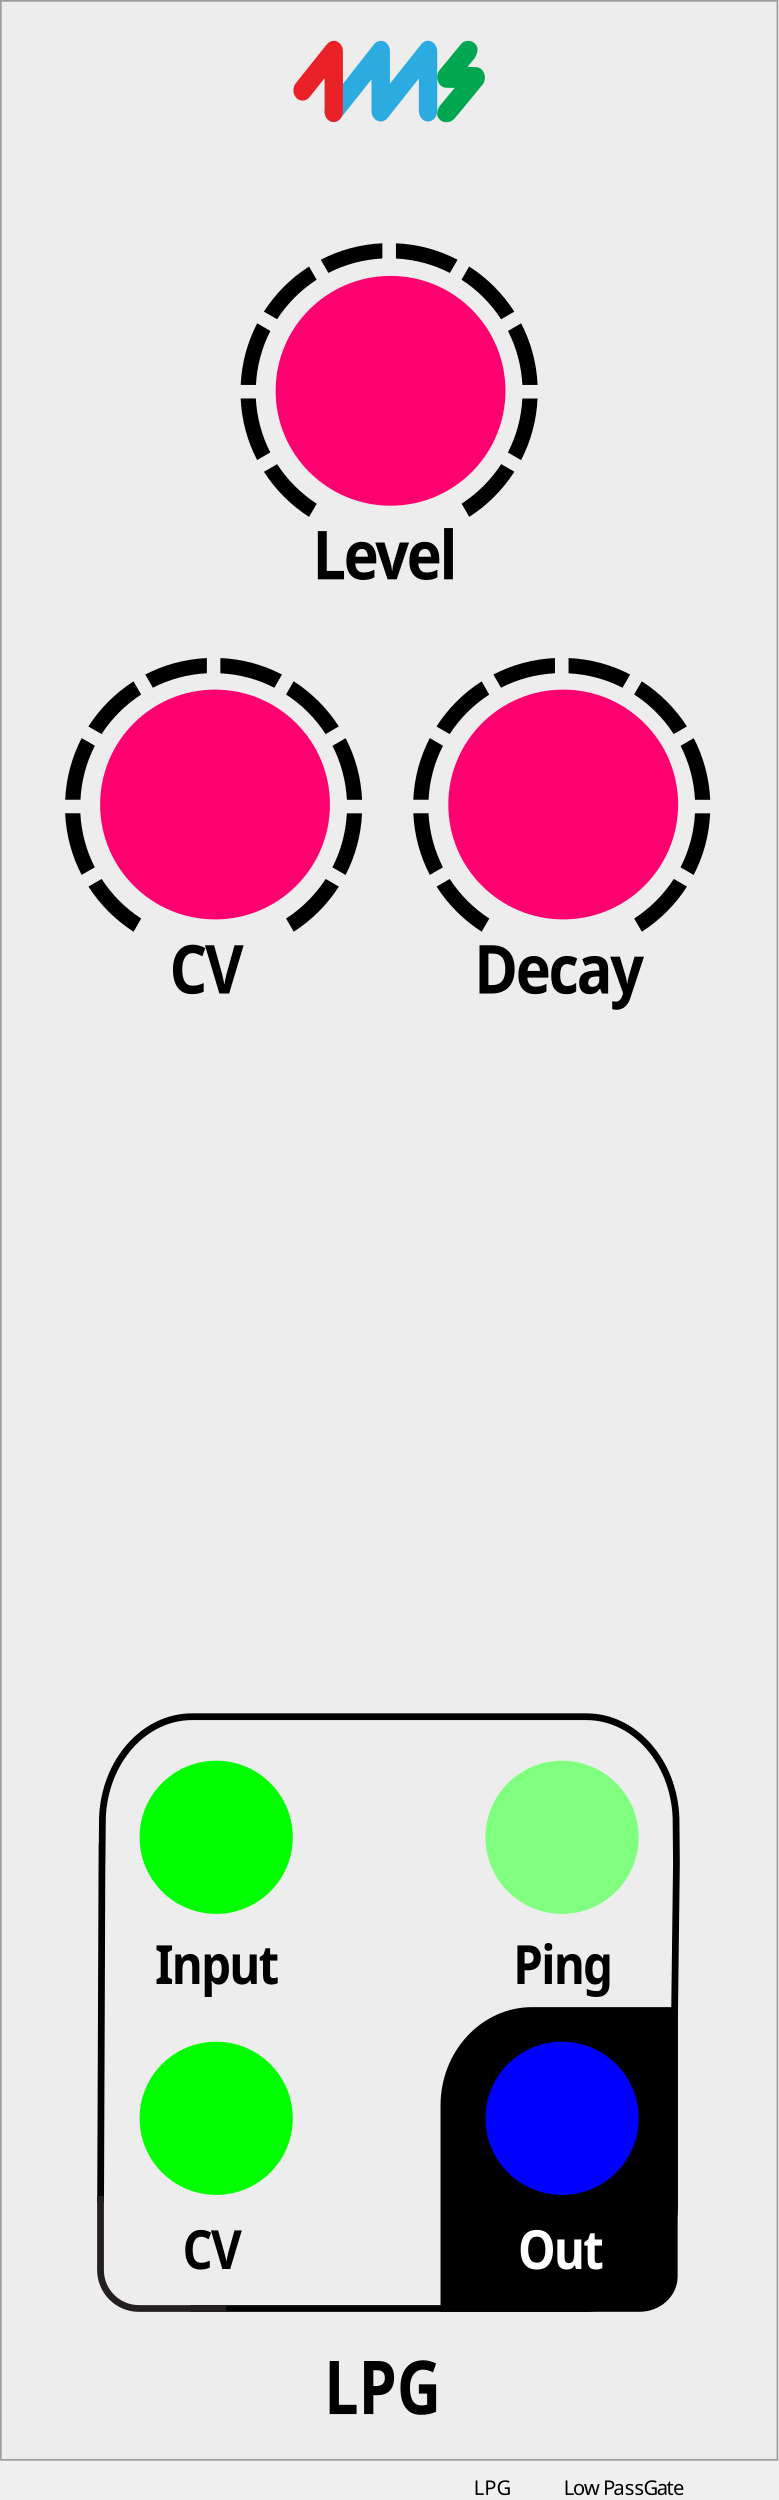
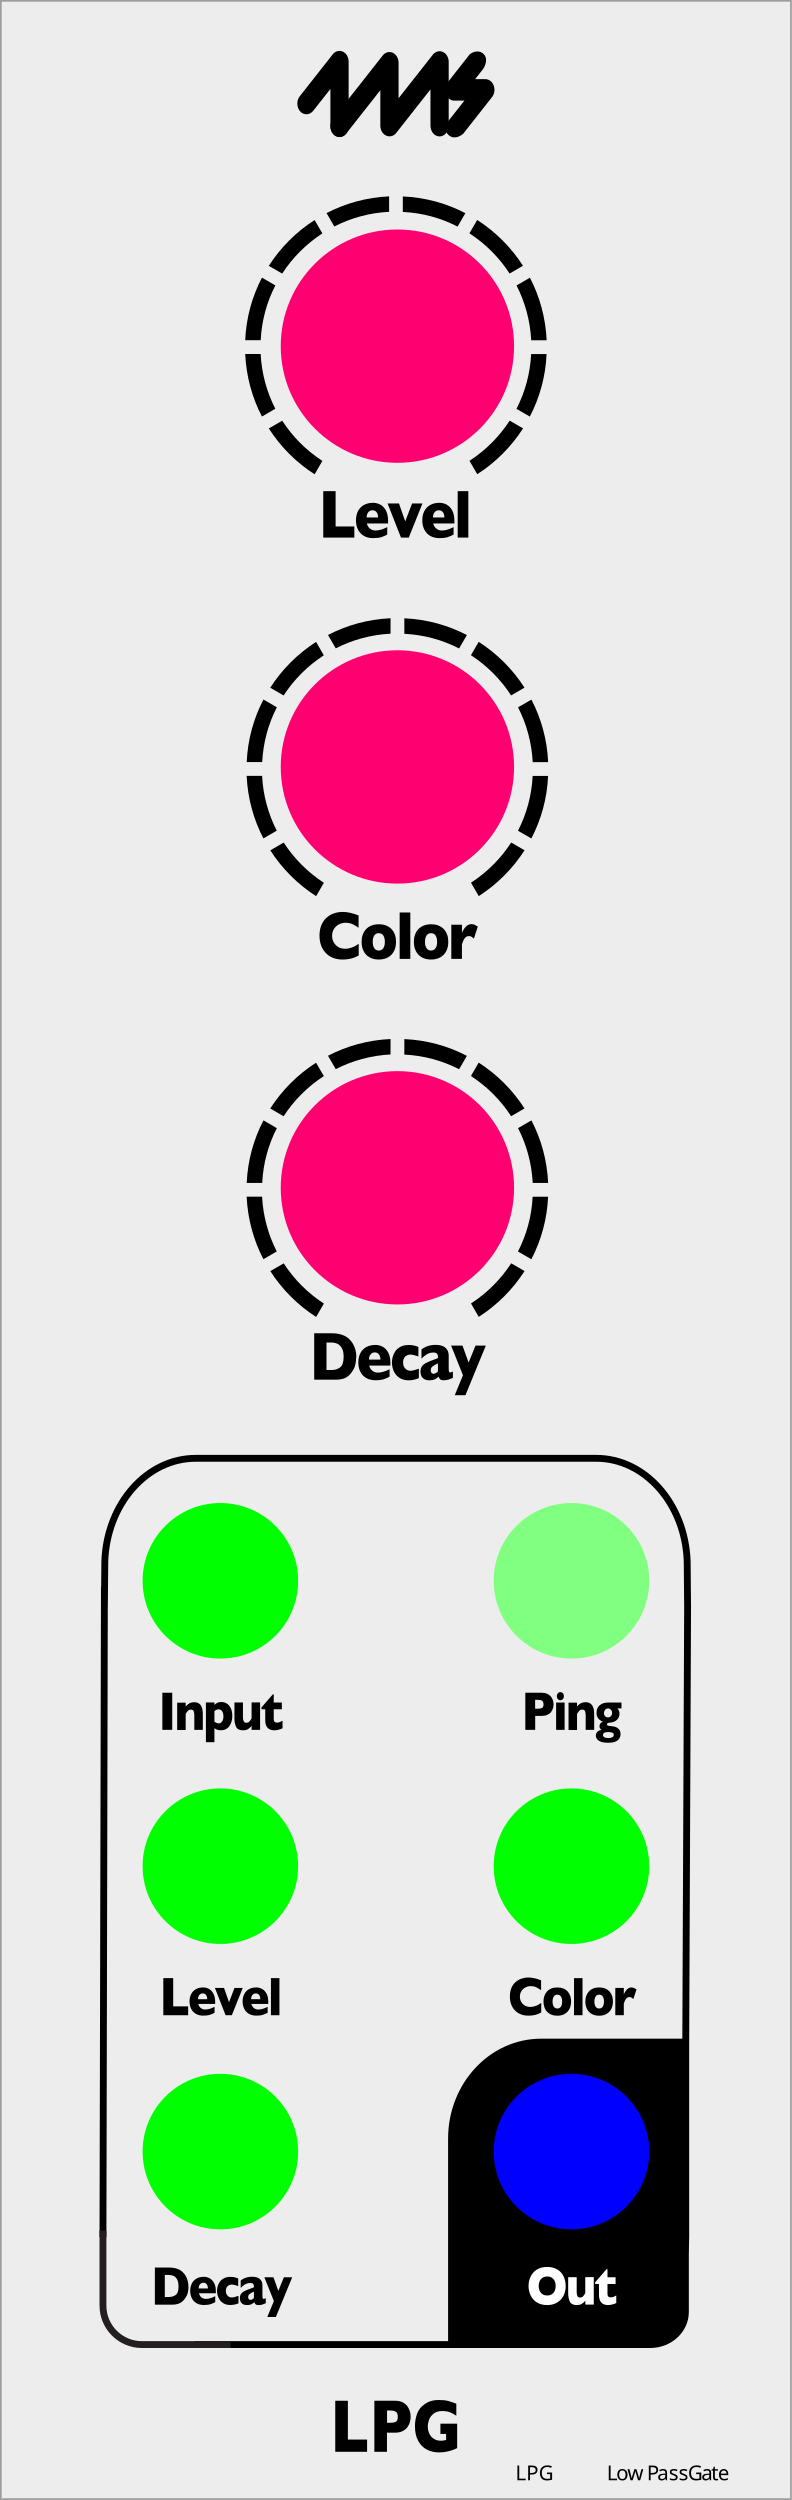
- <svg xmlns="http://www.w3.org/2000/svg" width="40.64mm" height="130.55mm" viewBox="0 0 115.2 370.07">
+ <svg xmlns="http://www.w3.org/2000/svg" width="40.73mm" height="128.59mm" viewBox="0 0 115.45 364.5">
  <g id="faceplate">
+     <rect x=".12" y=".12" width="115.2" height="364.25" style="fill: #ededed; stroke: #9d9d9e; stroke-miterlimit: 10; stroke-width: .25px;" />
    <g>
-       <rect x=".12" y=".13" width="114.95" height="364" style="fill: #ededed; stroke-width: 0px;" />
-       <path d="M114.95.25v363.75H.25V.25h114.7M115.2,0H0v364.25h115.2V0h0Z" style="fill: #9d9d9e; stroke-width: 0px;" />
+       <path d="M100.44,318.76v-21.52h-21.54c-7.49,0-13.57,6.52-13.57,14.57v30.53h15.07s0,0,0,0h14.39c3.12,0,5.64-2.36,5.64-5.25v-18.39.08Z" style="fill: #000; stroke-width: 0px;" />
+       <g>
+         <path d="M28.32,341.84h35.2s23.15,0,23.15,0c7.35,0,13.31-7.02,13.31-15.67v-28.42l.27-63.47-.06-6.64c-.29-8.35-6.12-15.02-13.28-15.02H28.56c-7.17,0-12.99,6.67-13.28,15.02l-.06,6.64v-2.92l-.21,94.81" style="fill: none; stroke: #000; stroke-miterlimit: 10;" />
+         <path d="M15.01,325.21v10.96c0,3.12,2.55,5.67,5.67,5.67h12.93" style="fill: none; stroke: #231f20; stroke-miterlimit: 10;" />
+       </g>
    </g>
    <g>
-       <path d="M100.32,318.63v-21.52h-21.54c-7.49,0-13.57,6.52-13.57,14.57v30.53h15.07s0,0,0,0h14.39c3.12,0,5.64-2.36,5.64-5.25v-18.39.08Z" style="fill: #000; stroke-width: 0px;" />
-       <g>
-         <path d="M28.2,341.72h35.2s23.15,0,23.15,0c7.35,0,13.31-7.02,13.31-15.67v-28.42l.27-21.85-.06-6.64c-.29-8.35-6.12-15.02-13.28-15.02H28.44c-7.17,0-12.99,6.67-13.28,15.02l-.06,6.64v-2.92l-.21,53.19" style="fill: none; stroke: #000; stroke-miterlimit: 10;" />
-         <path d="M14.88,325.09v10.96c0,3.12,2.55,5.67,5.67,5.67h12.93" style="fill: none; stroke: #231f20; stroke-miterlimit: 10;" />
-       </g>
+       <path d="M53.52,357.47h-4.64v-7.44h1.84v5.66h2.8v1.78Z" style="fill: #000; stroke-width: 0px;" />
+       <path d="M59.87,352.37c0,.28-.04.54-.12.81-.08.26-.2.51-.38.74-.17.23-.41.41-.7.55s-.64.21-1.04.21h-1.21v2.79h-1.84v-7.44h3.05c.4,0,.75.07,1.04.21.29.14.53.33.7.56.17.23.3.48.38.75.08.27.12.54.12.82ZM58,352.38c0-.35-.08-.6-.26-.73s-.48-.2-.92-.2h-.39v1.79h.4c.3,0,.54-.02.7-.07.17-.05.28-.13.36-.26.07-.13.11-.31.11-.54Z" style="fill: #000; stroke-width: 0px;" />
+       <path d="M66.65,356.94c-.13.06-.25.11-.34.15-.09.04-.18.08-.27.11-.09.03-.21.07-.38.12-.28.08-.56.14-.83.18-.28.04-.57.06-.88.06-.62,0-1.19-.14-1.72-.41-.53-.28-.95-.7-1.26-1.28-.32-.58-.47-1.29-.47-2.14,0-.54.08-1.08.24-1.6.16-.52.41-.94.75-1.26.28-.26.56-.46.84-.6.28-.14.56-.23.83-.28.27-.05.57-.07.89-.07.54,0,.98.05,1.33.15.35.1.73.23,1.15.39v1.76c-.28-.2-.57-.36-.88-.49-.31-.13-.69-.2-1.15-.2-.53,0-.96.12-1.27.37s-.54.54-.67.88c-.12.34-.19.67-.19.99,0,.38.07.72.22,1.04.14.32.36.57.65.76.29.19.64.29,1.05.29.24,0,.49-.04.75-.11v-.88h-.83v-1.5h2.44v3.58Z" style="fill: #000; stroke-width: 0px;" />
    </g>
-     <text transform="translate(47.99 357.35) scale(.82 1)" style="fill: #000; font-family: GillSans-Bold, 'Gill Sans'; font-size: 11px; font-weight: 700;">
+     <g>
+       <path d="M78.92,293.41c-.2.12-.4.21-.61.28s-.41.12-.62.15c-.21.03-.43.04-.65.04-.42,0-.79-.06-1.12-.2-.33-.13-.61-.32-.86-.58-.24-.25-.42-.55-.54-.89s-.18-.71-.18-1.12c0-.47.07-.87.21-1.22.14-.35.34-.64.6-.87.26-.23.55-.4.87-.51.33-.11.67-.17,1.03-.17.54,0,1.15.14,1.84.41v1.44c-.24-.17-.47-.3-.7-.42-.23-.11-.5-.17-.81-.17-.28,0-.54.06-.78.19-.24.12-.43.3-.58.54-.15.23-.22.5-.22.81,0,.27.06.52.19.75.13.23.31.41.53.54.23.13.49.2.77.2.23,0,.45-.03.66-.1.21-.06.38-.13.52-.21.14-.08.29-.17.44-.28v1.37Z" style="fill: #000; stroke-width: 0px;" />
+       <path d="M83.26,291.83c0,.4-.08.75-.23,1.06-.15.31-.38.55-.68.73-.3.18-.67.27-1.1.27s-.8-.09-1.1-.27c-.3-.18-.53-.42-.68-.73-.15-.31-.23-.66-.23-1.06,0-.3.04-.57.13-.82.08-.24.21-.46.38-.65.17-.19.38-.33.63-.44.25-.1.54-.15.87-.15s.62.05.88.15c.25.1.46.25.63.43.17.19.29.4.38.65.08.25.13.52.13.82ZM81.96,291.83c0-.31-.06-.56-.18-.74-.12-.18-.29-.27-.52-.27s-.4.09-.52.27c-.12.18-.18.43-.18.74s.06.56.18.74c.12.18.29.27.52.27s.4-.09.52-.27c.12-.18.18-.43.18-.74Z" style="fill: #000; stroke-width: 0px;" />
+       <path d="M84.93,293.82h-1.24v-5.41h1.24v5.41Z" style="fill: #000; stroke-width: 0px;" />
+       <path d="M89.36,291.83c0,.4-.08.75-.23,1.06-.15.31-.38.55-.68.73-.3.18-.67.27-1.1.27s-.8-.09-1.1-.27c-.3-.18-.53-.42-.68-.73-.15-.31-.23-.66-.23-1.06,0-.3.04-.57.13-.82.08-.24.21-.46.38-.65.17-.19.38-.33.63-.44.25-.1.54-.15.87-.15s.62.05.88.15c.25.1.46.25.63.43.17.19.29.4.38.65.08.25.13.52.13.82ZM88.06,291.83c0-.31-.06-.56-.18-.74-.12-.18-.29-.27-.52-.27s-.4.09-.52.27c-.12.18-.18.43-.18.74s.06.56.18.74c.12.18.29.27.52.27s.4-.09.52-.27c.12-.18.18-.43.18-.74Z" style="fill: #000; stroke-width: 0px;" />
+       <path d="M92.8,290.06l-.46,1.41c-.19-.2-.38-.3-.57-.3-.17,0-.33.07-.45.2-.13.13-.25.38-.37.74v1.71h-1.24v-3.98h1.24v.96c.08-.24.22-.47.41-.69.2-.22.43-.34.69-.34.14,0,.26.02.37.07.1.05.23.12.37.21Z" style="fill: #000; stroke-width: 0px;" />
+     </g>
+     <g>
+       <path d="M82.48,333.3c0,.5-.1.97-.31,1.39-.21.42-.51.76-.92,1.01-.41.25-.9.38-1.48.38s-1.09-.13-1.5-.39c-.41-.26-.71-.6-.91-1.03-.2-.42-.3-.88-.3-1.36s.1-.94.3-1.37c.2-.42.5-.76.91-1.02.41-.26.91-.39,1.5-.39.44,0,.83.07,1.18.22s.63.35.85.6.39.55.5.89c.12.34.17.69.17,1.06ZM81.02,333.3c0-.2-.03-.39-.08-.56s-.13-.31-.24-.44c-.11-.12-.24-.22-.39-.29-.15-.07-.33-.1-.53-.1-.38,0-.69.13-.91.38-.22.25-.33.59-.33,1s.11.75.33,1.01c.22.26.52.38.91.38.26,0,.49-.06.67-.18.19-.12.33-.28.42-.49.1-.21.14-.45.14-.72Z" style="fill: #fff; stroke-width: 0px;" />
+       <path d="M86.58,336.01h-1.24v-.57c-.17.21-.36.37-.55.48-.19.11-.42.16-.69.16-.53,0-.87-.18-1.03-.53-.16-.35-.23-.75-.23-1.19v-2.34h1.24v2.15c0,.22.03.41.09.57.06.16.2.24.41.24.18,0,.33-.06.43-.18s.21-.27.32-.45v-2.34h1.24v3.98Z" style="fill: #fff; stroke-width: 0px;" />
+       <path d="M89.85,335.78c-.13.07-.31.14-.53.2-.23.06-.44.1-.65.1-.89,0-1.34-.5-1.34-1.48v-1.59h-.56v-.25l1.66-1.92h.14v1.19h1.18v.98h-1.18v1.27c0,.15,0,.27.02.36.02.09.06.17.14.23.08.06.19.09.34.09.2,0,.46-.09.78-.28v1.1Z" style="fill: #fff; stroke-width: 0px;" />
+     </g>
+     <g>
+       <path d="M27.43,293.82h-3.62v-5.41h1.44v4.12h2.18v1.3Z" style="fill: #000; stroke-width: 0px;" />
+       <path d="M31.37,292.17h-2.46c.05.24.17.44.35.59.19.15.4.23.64.23.42,0,.88-.13,1.38-.4v.87c-.18.11-.4.2-.66.29-.26.09-.59.13-.98.13-.43,0-.8-.09-1.1-.27-.3-.18-.53-.43-.68-.74s-.23-.67-.23-1.06.08-.74.23-1.05.38-.55.68-.73c.3-.18.67-.26,1.1-.26.28,0,.56.07.82.21.26.14.48.37.65.68.17.32.26.72.26,1.22v.28ZM30.21,291.48c0-.25-.06-.46-.17-.61-.11-.15-.27-.23-.48-.23s-.37.08-.5.23c-.13.16-.19.36-.19.61h1.34Z" style="fill: #000; stroke-width: 0px;" />
+       <path d="M35.39,289.84l-1.59,3.98h-.91l-1.56-3.98h1.33l.73,2.08.8-2.08h1.2Z" style="fill: #000; stroke-width: 0px;" />
+       <path d="M39.11,292.17h-2.46c.05.24.17.44.35.59.19.15.4.23.64.23.42,0,.88-.13,1.38-.4v.87c-.18.11-.4.2-.66.29-.26.09-.59.13-.98.13-.43,0-.8-.09-1.1-.27-.3-.18-.53-.43-.68-.74s-.23-.67-.23-1.06.08-.74.23-1.05.38-.55.68-.73c.3-.18.67-.26,1.1-.26.28,0,.56.07.82.21.26.14.48.37.65.68.17.32.26.72.26,1.22v.28ZM37.95,291.48c0-.25-.06-.46-.17-.61-.11-.15-.27-.23-.48-.23s-.37.08-.5.23c-.13.16-.19.36-.19.61h1.34Z" style="fill: #000; stroke-width: 0px;" />
+       <path d="M40.74,293.82h-1.24v-5.41h1.24v5.41Z" style="fill: #000; stroke-width: 0px;" />
+     </g>
+     <g>
+       <path d="M25.11,252.21h-1.44v-5.41h1.44v5.41Z" style="fill: #000; stroke-width: 0px;" />
+       <path d="M29.57,252.21h-1.24v-2.14c0-.22-.03-.41-.09-.57-.06-.16-.2-.24-.41-.24-.1,0-.19.02-.27.06s-.15.1-.21.17c-.06.07-.11.13-.15.2-.04.06-.08.13-.13.2v2.34h-1.24v-3.98h1.24v.57c.19-.24.39-.4.59-.5.2-.09.41-.14.65-.14.84,0,1.26.57,1.26,1.71v2.34Z" style="fill: #000; stroke-width: 0px;" />
+       <path d="M33.87,250.19c0,.27-.03.52-.1.77-.07.25-.17.47-.3.67s-.31.36-.53.47c-.21.12-.46.17-.75.17-.23,0-.41-.03-.54-.08s-.26-.13-.39-.22v2.04h-1.24v-5.79h1.24v.36c.12-.12.26-.22.41-.31.15-.08.35-.12.61-.12s.5.07.75.21c.25.14.45.37.6.67.16.3.24.69.24,1.15ZM32.57,250.22c0-.24-.03-.43-.1-.58-.07-.15-.15-.26-.26-.32s-.21-.1-.33-.1c-.15,0-.27.03-.36.08-.09.05-.18.12-.26.2v1.52s.09.06.14.09c.05.03.1.06.15.08s.1.04.16.06.12.02.18.02c.19,0,.36-.09.49-.28.13-.19.2-.44.2-.77Z" style="fill: #000; stroke-width: 0px;" />
+       <path d="M37.92,252.21h-1.24v-.57c-.17.21-.36.37-.55.48s-.42.16-.69.16c-.53,0-.87-.17-1.03-.53-.16-.35-.23-.75-.23-1.19v-2.34h1.24v2.15c0,.22.03.41.1.57.06.16.2.24.41.24.18,0,.33-.06.43-.18.11-.12.21-.27.32-.45v-2.34h1.24v3.98Z" style="fill: #000; stroke-width: 0px;" />
+       <path d="M41.19,251.98c-.13.07-.31.14-.53.2-.23.07-.44.1-.65.1-.89,0-1.34-.49-1.34-1.48v-1.59h-.56v-.25l1.66-1.92h.14v1.19h1.18v.98h-1.18v1.27c0,.15,0,.27.02.36.02.09.06.17.14.23.07.06.19.09.34.09.2,0,.46-.09.78-.28v1.1Z" style="fill: #000; stroke-width: 0px;" />
+     </g>
+     <g>
+       <path d="M80.71,248.5c0,.2-.03.4-.09.59s-.16.37-.29.54c-.13.17-.32.3-.55.4-.23.1-.5.15-.81.15h-.94v2.03h-1.44v-5.41h2.38c.31,0,.58.05.81.16.23.1.41.24.55.41.13.17.23.35.29.54s.09.39.09.6ZM79.24,248.5c0-.26-.07-.43-.2-.53-.13-.09-.37-.14-.72-.14h-.3v1.3h.31c.24,0,.42-.02.55-.05.13-.03.22-.1.28-.19.06-.09.09-.22.09-.39Z" style="fill: #000; stroke-width: 0px;" />
+       <path d="M82.32,252.21h-1.24v-3.98h1.24v3.98ZM82.22,247.31c0,.16-.05.3-.15.42-.1.12-.23.17-.37.17-.1,0-.18-.03-.26-.08-.08-.05-.14-.12-.19-.21s-.07-.19-.07-.3c0-.16.05-.3.15-.42.1-.12.22-.18.37-.18s.26.06.37.18c.1.12.15.26.15.42Z" style="fill: #000; stroke-width: 0px;" />
+       <path d="M86.63,252.21h-1.24v-2.14c0-.22-.03-.41-.09-.57-.06-.16-.2-.24-.41-.24-.1,0-.19.02-.27.06-.08.04-.15.1-.21.17-.06.07-.11.13-.15.2s-.08.13-.13.2v2.34h-1.24v-3.98h1.24v.57c.19-.24.39-.4.59-.5.2-.09.41-.14.65-.14.84,0,1.26.57,1.26,1.71v2.34Z" style="fill: #000; stroke-width: 0px;" />
+       <path d="M90.61,249.08h-.61c.22.21.32.48.32.79,0,.16-.03.32-.09.47-.06.15-.15.29-.27.4-.12.12-.26.21-.44.29-.17.07-.37.12-.59.13-.29.01-.43.1-.43.26,0,.06.02.11.06.14.04.03.09.05.17.06.08.01.21.03.4.05.21.02.41.06.59.11.18.05.35.16.51.33.16.17.24.41.24.71,0,.25-.06.47-.18.66-.12.19-.31.34-.57.45-.26.11-.61.16-1.04.16-.62,0-1.08-.09-1.37-.29-.29-.19-.44-.44-.44-.76,0-.09.02-.18.06-.3.04-.11.12-.22.24-.32.12-.1.3-.17.53-.21-.08-.03-.15-.1-.21-.2s-.09-.2-.09-.31c0-.14.04-.27.13-.41.08-.13.22-.22.41-.26-.26-.08-.49-.22-.68-.44-.19-.22-.29-.5-.29-.84,0-.26.04-.49.13-.68s.21-.35.37-.48c.16-.12.34-.21.54-.27s.43-.09.68-.09h1.92v.85ZM89.49,252.95c0-.17-.08-.29-.25-.34s-.33-.08-.51-.08c-.29,0-.49.04-.62.1-.13.07-.19.18-.19.33,0,.3.26.45.79.45.24,0,.42-.04.56-.12.14-.08.21-.19.21-.35ZM89.24,249.75c0-.2-.06-.36-.18-.48s-.25-.18-.4-.18c-.19,0-.34.07-.45.22-.11.15-.16.3-.16.46,0,.11.02.22.07.31.05.1.11.17.2.23s.19.09.31.09c.18,0,.33-.06.44-.19.12-.13.17-.28.17-.46Z" style="fill: #000; stroke-width: 0px;" />
+     </g>
+     <g>
+       <path d="M27.48,333.4c0,.55-.09,1-.27,1.34-.18.34-.39.61-.63.82-.34.3-.82.46-1.43.46h-2.57v-5.41h1.98c.3,0,.55.02.76.05s.4.08.57.15c.17.06.31.13.43.21.12.08.23.16.32.26.16.15.31.33.43.54.12.21.22.44.29.71.07.27.11.56.11.88ZM26.02,333.33c0-.44-.07-.78-.22-1.03s-.33-.41-.53-.49c-.21-.08-.42-.12-.63-.12h-.61v3.21h.61c.38,0,.7-.1.98-.3s.41-.62.41-1.25Z" style="fill: #000; stroke-width: 0px;" />
+       <path d="M31.47,334.36h-2.46c.05.24.17.44.35.59.19.15.4.23.64.23.42,0,.88-.13,1.38-.4v.87c-.18.11-.4.2-.66.29-.26.09-.59.13-.98.13-.43,0-.8-.09-1.1-.27-.3-.18-.53-.43-.68-.74s-.23-.67-.23-1.06.08-.74.23-1.05.38-.55.68-.73c.3-.18.67-.26,1.1-.26.28,0,.56.07.82.21.26.14.48.37.65.68.17.32.26.72.26,1.22v.28ZM30.31,333.66c0-.26-.06-.46-.17-.61-.11-.15-.27-.23-.48-.23s-.37.08-.5.23c-.13.15-.19.36-.19.61h1.34Z" style="fill: #000; stroke-width: 0px;" />
+       <path d="M34.79,335.82c-.1.04-.21.08-.33.12-.11.04-.24.07-.39.09-.14.02-.3.04-.47.04-.38,0-.71-.07-.97-.22-.26-.15-.47-.33-.61-.55-.14-.22-.24-.45-.3-.68-.06-.23-.08-.44-.08-.61s.03-.38.08-.61c.06-.23.15-.46.29-.67.14-.22.34-.4.61-.54.26-.15.59-.22.98-.22.26,0,.47.02.63.06.16.04.33.1.5.17v1.11c-.4-.15-.72-.22-.95-.22s-.42.08-.59.23c-.17.15-.26.38-.26.7,0,.21.04.39.13.53.08.14.19.25.32.32.13.07.26.1.39.1.12,0,.26-.02.42-.06.16-.04.35-.1.58-.18v1.11Z" style="fill: #000; stroke-width: 0px;" />
+       <path d="M38.74,335.81c-.18.08-.35.15-.5.2-.15.05-.34.07-.55.07-.2,0-.35-.04-.43-.12-.08-.08-.14-.18-.17-.3-.13.12-.28.22-.44.3-.16.08-.38.12-.64.12s-.46-.05-.62-.15c-.16-.1-.27-.23-.33-.38-.06-.15-.09-.31-.09-.47,0-.25.05-.45.16-.61s.25-.29.44-.39c.18-.1.43-.21.73-.32.17-.06.3-.11.39-.14.09-.03.15-.06.2-.08.04-.02.09-.04.14-.07,0-.19-.03-.34-.1-.45-.07-.11-.22-.16-.45-.16-.27,0-.52.07-.75.2-.23.13-.44.31-.64.52v-1.08c.15-.12.32-.23.5-.31.18-.08.37-.14.56-.18.19-.04.39-.06.59-.06.51,0,.89.11,1.14.33.26.22.38.53.38.92v1.54c0,.15.01.25.04.33.02.07.07.11.13.11.08,0,.18-.04.32-.11v.74ZM37.02,335.05v-.94c-.29.13-.51.26-.64.37-.14.11-.2.25-.2.44,0,.13.03.23.1.3.07.07.15.11.24.11.08,0,.17-.03.25-.08.08-.05.17-.12.26-.19Z" style="fill: #000; stroke-width: 0px;" />
+       <path d="M42.6,332.03l-2.38,5.79h-1.25l.96-2.33-1.39-3.46h1.33l.71,1.98.81-1.98h1.2Z" style="fill: #000; stroke-width: 0px;" />
+     </g>
+     <g>
+       <path d="M52.3,139.3c-.25.15-.5.26-.76.35s-.52.15-.78.19-.53.06-.81.06c-.52,0-.98-.08-1.39-.24s-.77-.4-1.07-.72c-.3-.32-.53-.69-.68-1.11s-.23-.89-.23-1.4c0-.58.09-1.09.27-1.53.18-.44.43-.8.75-1.09.32-.29.68-.5,1.09-.64s.84-.21,1.29-.21c.68,0,1.44.17,2.3.51v1.8c-.29-.21-.59-.38-.87-.52-.29-.14-.63-.21-1.02-.21-.35,0-.67.08-.97.23s-.54.38-.73.67c-.18.29-.27.63-.27,1.02,0,.34.08.66.24.94.16.28.38.51.67.68s.61.25.96.25c.29,0,.56-.04.82-.12s.47-.17.65-.27.36-.21.54-.35v1.71Z" style="fill: #000; stroke-width: 0px;" />
+       <path d="M57.74,137.32c0,.49-.09.94-.28,1.32-.19.39-.47.69-.85.92-.38.22-.84.34-1.38.34s-1-.11-1.38-.34c-.38-.22-.66-.53-.85-.92s-.28-.83-.28-1.32c0-.37.05-.71.16-1.02s.26-.58.48-.81c.21-.24.48-.42.79-.54.31-.13.67-.19,1.08-.19s.78.06,1.09.19c.32.13.58.31.79.54s.36.5.47.81c.11.31.16.65.16,1.03ZM56.11,137.32c0-.39-.08-.7-.23-.93s-.37-.33-.66-.33-.5.11-.65.33-.23.53-.23.93.08.7.23.93.37.34.65.34.5-.11.66-.34.23-.54.23-.93Z" style="fill: #000; stroke-width: 0px;" />
+       <path d="M59.82,139.81h-1.55v-6.77h1.55v6.77Z" style="fill: #000; stroke-width: 0px;" />
+       <path d="M65.36,137.32c0,.49-.09.94-.28,1.32-.19.39-.47.69-.85.92-.38.22-.83.34-1.38.34s-1-.11-1.38-.34-.66-.53-.85-.92-.28-.83-.28-1.32c0-.37.05-.71.16-1.02s.26-.58.48-.81.48-.42.79-.54c.31-.13.67-.19,1.08-.19s.78.06,1.09.19.58.31.79.54c.21.23.36.5.47.81s.16.65.16,1.03ZM63.73,137.32c0-.39-.08-.7-.23-.93s-.37-.33-.66-.33-.5.11-.65.33-.23.53-.23.93.08.7.23.93c.15.23.37.34.65.34s.5-.11.66-.34.23-.54.23-.93Z" style="fill: #000; stroke-width: 0px;" />
+       <path d="M69.66,135.1l-.57,1.76c-.24-.25-.47-.38-.71-.38-.22,0-.41.08-.57.25s-.31.48-.46.93v2.14h-1.55v-4.97h1.55v1.2c.1-.3.27-.58.52-.87.25-.28.54-.42.87-.42.17,0,.33.03.46.09.13.06.29.15.47.27Z" style="fill: #000; stroke-width: 0px;" />
+     </g>
+     <g>
+       <path d="M66.94,94.54l1.13-1.95c-2.75-1.43-5.84-2.3-9.12-2.44v2.26c2.87.14,5.57.89,7.99,2.14Z" style="fill: #000; stroke-width: 0px;" />
+       <path d="M74.52,101.39l1.95-1.13c-1.72-2.68-4-4.96-6.68-6.68l-1.13,1.95c2.34,1.52,4.33,3.51,5.85,5.85Z" style="fill: #000; stroke-width: 0px;" />
+       <path d="M47.21,95.54l-1.13-1.95c-2.68,1.72-4.96,4-6.68,6.68l1.95,1.13c1.52-2.34,3.51-4.33,5.85-5.85Z" style="fill: #000; stroke-width: 0px;" />
+       <path d="M77.66,111.12h2.26c-.15-3.28-1.01-6.37-2.44-9.12l-1.95,1.13c1.24,2.42,1.99,5.13,2.14,8Z" style="fill: #000; stroke-width: 0px;" />
+       <path d="M56.94,92.4v-2.26c-3.28.15-6.37,1.01-9.12,2.44l1.13,1.95c2.42-1.24,5.13-1.99,8-2.14Z" style="fill: #000; stroke-width: 0px;" />
+       <path d="M41.36,122.85l-1.95,1.13c1.72,2.68,4,4.96,6.68,6.68l1.13-1.95c-2.34-1.52-4.33-3.51-5.85-5.85Z" style="fill: #000; stroke-width: 0px;" />
+       <path d="M68.67,128.7l1.13,1.95c2.68-1.72,4.96-4,6.68-6.68l-1.95-1.13c-1.52,2.34-3.51,4.33-5.85,5.85Z" style="fill: #000; stroke-width: 0px;" />
+       <path d="M77.66,113.12c-.14,2.87-.89,5.57-2.14,8l1.95,1.13c1.43-2.75,2.3-5.84,2.44-9.12h-2.26Z" style="fill: #000; stroke-width: 0px;" />
+       <path d="M38.22,113.12h-2.26c.15,3.28,1.01,6.37,2.44,9.12l1.95-1.13c-1.24-2.42-1.99-5.13-2.14-8Z" style="fill: #000; stroke-width: 0px;" />
+       <path d="M40.36,103.12l-1.95-1.13c-1.43,2.75-2.3,5.84-2.44,9.12h2.26c.14-2.87.89-5.57,2.14-8Z" style="fill: #000; stroke-width: 0px;" />
+     </g>
+     <g>
+       <path d="M51.92,197.9c0,.69-.11,1.25-.33,1.67s-.48.76-.78,1.02c-.43.38-1.02.57-1.79.57h-3.21v-6.77h2.48c.37,0,.69.02.96.07s.5.11.72.19c.21.08.39.17.54.27.15.1.28.21.4.32.2.19.38.41.54.67.15.26.27.56.37.89.09.34.14.71.14,1.1ZM50.1,197.81c0-.55-.09-.98-.28-1.29-.19-.31-.41-.51-.67-.62-.26-.1-.52-.16-.79-.16h-.76v4.01h.76c.47,0,.88-.13,1.22-.38s.52-.78.52-1.57Z" style="fill: #000; stroke-width: 0px;" />
+       <path d="M56.91,199.1h-3.08c.06.3.21.55.44.74.23.19.5.29.8.29.52,0,1.1-.17,1.73-.5v1.09c-.23.13-.5.25-.82.36-.32.11-.73.16-1.23.16-.54,0-1-.11-1.38-.34-.38-.23-.66-.54-.85-.93s-.28-.83-.28-1.33.09-.92.28-1.31.47-.69.85-.91.84-.33,1.38-.33c.35,0,.7.09,1.03.26.33.17.6.46.82.85.21.4.32.91.32,1.53v.35ZM55.46,198.23c0-.32-.07-.57-.21-.76-.14-.19-.34-.29-.6-.29s-.47.1-.62.29c-.16.19-.24.45-.24.76h1.67Z" style="fill: #000; stroke-width: 0px;" />
+       <path d="M61.07,200.93c-.13.06-.27.11-.41.15-.14.05-.3.09-.48.12-.18.03-.38.05-.59.05-.48,0-.88-.09-1.21-.28-.33-.18-.59-.42-.77-.69s-.3-.56-.37-.85c-.07-.29-.1-.54-.1-.77s.03-.48.1-.77c.07-.29.19-.57.37-.84.17-.27.43-.5.76-.68.33-.18.74-.27,1.22-.27.32,0,.59.03.79.08.2.05.41.12.62.21v1.38c-.5-.18-.9-.27-1.18-.27s-.52.09-.73.28c-.21.19-.32.48-.32.88,0,.26.05.49.16.67.11.18.24.31.4.4.16.08.33.13.49.13s.33-.03.53-.08c.2-.05.44-.13.72-.22v1.38Z" style="fill: #000; stroke-width: 0px;" />
+       <path d="M66.01,200.91c-.23.1-.44.18-.63.24-.19.06-.42.09-.69.09-.25,0-.43-.05-.53-.15-.1-.1-.17-.23-.21-.37-.17.15-.35.28-.55.38-.2.1-.47.15-.8.15s-.58-.06-.77-.19c-.2-.13-.33-.28-.41-.47s-.12-.39-.12-.59c0-.31.07-.56.2-.76s.32-.36.55-.49.53-.26.91-.4c.21-.08.38-.14.49-.18.11-.04.19-.07.25-.1.05-.02.11-.05.17-.09,0-.24-.04-.43-.13-.57s-.27-.21-.56-.21c-.34,0-.65.08-.94.25-.29.17-.55.39-.79.65v-1.35c.19-.16.4-.28.62-.38.22-.1.46-.17.7-.22.24-.05.49-.07.74-.07.63,0,1.11.14,1.43.42s.48.66.48,1.15v1.92c0,.18.02.32.04.41.03.09.09.13.17.13.1,0,.23-.05.4-.14v.92ZM63.85,199.96v-1.18c-.37.17-.63.32-.8.46-.17.13-.25.32-.25.55,0,.17.04.29.13.38.08.09.18.13.29.13s.21-.03.32-.1c.1-.07.21-.15.32-.24Z" style="fill: #000; stroke-width: 0px;" />
+       <path d="M70.83,196.19l-2.97,7.23h-1.56l1.2-2.91-1.73-4.32h1.66l.89,2.47,1.01-2.47h1.5Z" style="fill: #000; stroke-width: 0px;" />
+     </g>
+     <g>
+       <path d="M66.94,155.89l1.13-1.95c-2.75-1.43-5.84-2.3-9.12-2.44v2.26c2.87.14,5.57.89,7.99,2.14Z" style="fill: #000; stroke-width: 0px;" />
+       <path d="M74.52,162.74l1.95-1.13c-1.72-2.68-4-4.96-6.68-6.68l-1.13,1.95c2.34,1.52,4.33,3.51,5.85,5.85Z" style="fill: #000; stroke-width: 0px;" />
+       <path d="M47.21,156.89l-1.13-1.95c-2.68,1.72-4.96,4-6.68,6.68l1.95,1.13c1.52-2.34,3.51-4.33,5.85-5.85Z" style="fill: #000; stroke-width: 0px;" />
+       <path d="M77.66,172.47h2.26c-.15-3.28-1.01-6.37-2.44-9.12l-1.95,1.13c1.24,2.42,1.99,5.13,2.14,8Z" style="fill: #000; stroke-width: 0px;" />
+       <path d="M56.94,153.75v-2.26c-3.28.15-6.37,1.01-9.12,2.44l1.13,1.95c2.42-1.24,5.13-1.99,8-2.14Z" style="fill: #000; stroke-width: 0px;" />
+       <path d="M41.36,184.2l-1.95,1.13c1.72,2.68,4,4.96,6.68,6.68l1.13-1.95c-2.34-1.52-4.33-3.51-5.85-5.85Z" style="fill: #000; stroke-width: 0px;" />
+       <path d="M68.67,190.05l1.13,1.95c2.68-1.72,4.96-4,6.68-6.68l-1.95-1.13c-1.52,2.34-3.51,4.33-5.85,5.85Z" style="fill: #000; stroke-width: 0px;" />
+       <path d="M77.66,174.47c-.14,2.87-.89,5.57-2.14,8l1.95,1.13c1.43-2.75,2.3-5.84,2.44-9.12h-2.26Z" style="fill: #000; stroke-width: 0px;" />
+       <path d="M38.22,174.47h-2.26c.15,3.28,1.01,6.37,2.44,9.12l1.95-1.13c-1.24-2.42-1.99-5.13-2.14-8Z" style="fill: #000; stroke-width: 0px;" />
+       <path d="M40.36,164.48l-1.95-1.13c-1.43,2.75-2.3,5.84-2.44,9.12h2.26c.14-2.87.89-5.57,2.14-8Z" style="fill: #000; stroke-width: 0px;" />
+     </g>
+     <g>
+       <path d="M63.34,8.16s-3.5,4.44-5.53,7.03v-6.03c0-.52-.25-.98-.64-1.18-.39-.19-.84-.08-1.13.29l-7.28,9.25c-.4.5-.38,1.3.03,1.79.41.48,1.06.47,1.46-.03,0,0,3.47-4.41,5.5-6.99v6.03c0,.52.26.98.65,1.17.39.19.84.08,1.13-.29,0,0,3.49-4.44,5.53-7.03v6.15c0,.7.46,1.27,1.03,1.27s1.03-.57,1.03-1.27v-9.29c0-.52-.26-.98-.65-1.17-.39-.19-.84-.08-1.13.3Z" style="fill: #000; stroke: #000; stroke-width: .6px;" />
+       <path d="M48.76,8.09l-4.82,6.13c-.4.5-.38,1.3.02,1.79.41.48,1.06.47,1.46-.03,0,0,1.62-2.07,3.05-3.87v6.31c0,.7.46,1.27,1.03,1.27s1.03-.57,1.03-1.27v-9.44c0-.52-.26-.98-.65-1.17-.39-.19-.84-.08-1.13.3Z" style="fill: #000; stroke: #000; stroke-width: .6px;" />
+       <path d="M71.71,12.61c-.16-.47-.53-.77-.95-.77h-2.11l1.54-1.95s.8-1.17.09-1.82c-.7-.64-1.58.06-1.58.06l-3.22,4.1c-.29.37-.37.91-.21,1.37.16.47.54.77.95.77h2.11l-2.5,3.17s-1.03,1.13-.27,1.89c.76.76,1.76-.14,1.76-.14l4.18-5.32c.29-.36.37-.91.21-1.37Z" style="fill: #000; stroke: #000; stroke-width: .6px;" />
+     </g>
+     <g>
+       <path d="M51.65,78.38h-4.52v-6.77h1.8v5.15h2.73v1.62Z" style="fill: #000; stroke-width: 0px;" />
+       <path d="M56.57,76.32h-3.08c.06.3.21.55.44.74s.5.29.8.29c.52,0,1.1-.17,1.73-.5v1.09c-.23.13-.5.25-.82.36s-.73.16-1.23.16c-.54,0-1-.11-1.38-.34s-.66-.54-.85-.93-.28-.83-.28-1.33.09-.93.28-1.31.47-.69.85-.91.84-.33,1.38-.33c.35,0,.7.09,1.03.26.33.17.6.46.82.85.21.4.32.91.32,1.53v.35ZM55.12,75.45c0-.32-.07-.57-.21-.76-.14-.19-.34-.29-.6-.29s-.47.1-.62.29-.24.45-.24.76h1.67Z" style="fill: #000; stroke-width: 0px;" />
+       <path d="M61.59,73.41l-1.99,4.97h-1.14l-1.95-4.97h1.66l.91,2.6,1-2.6h1.5Z" style="fill: #000; stroke-width: 0px;" />
+       <path d="M66.24,76.32h-3.08c.06.3.21.55.44.74.24.19.5.29.8.29.52,0,1.1-.17,1.73-.5v1.09c-.23.13-.5.25-.82.36s-.73.16-1.23.16c-.54,0-1-.11-1.38-.34s-.66-.54-.85-.93-.28-.83-.28-1.33.09-.93.28-1.31.47-.69.85-.91.84-.33,1.38-.33c.36,0,.7.09,1.03.26s.6.46.82.85.32.91.32,1.53v.35ZM64.79,75.45c0-.32-.07-.57-.21-.76s-.34-.29-.6-.29-.47.1-.62.29-.24.45-.24.76h1.67Z" style="fill: #000; stroke-width: 0px;" />
+       <path d="M68.28,78.38h-1.55v-6.77h1.55v6.77Z" style="fill: #000; stroke-width: 0px;" />
+     </g>
+     <path d="M66.72,33.03l1.13-1.95c-2.75-1.43-5.84-2.3-9.12-2.44v2.26c2.87.14,5.57.89,7.99,2.14Z" style="fill: #000; stroke-width: 0px;" />
+     <path d="M74.3,39.88l1.95-1.13c-1.72-2.68-4-4.96-6.68-6.68l-1.13,1.95c2.34,1.52,4.33,3.51,5.85,5.85Z" style="fill: #000; stroke-width: 0px;" />
+     <path d="M47,34.03l-1.13-1.95c-2.68,1.72-4.96,4-6.68,6.68l1.95,1.13c1.52-2.34,3.51-4.33,5.85-5.85Z" style="fill: #000; stroke-width: 0px;" />
+     <path d="M77.44,49.61h2.26c-.15-3.28-1.01-6.37-2.44-9.12l-1.95,1.13c1.24,2.42,1.99,5.13,2.14,8Z" style="fill: #000; stroke-width: 0px;" />
+     <path d="M56.73,30.89v-2.26c-3.28.15-6.37,1.01-9.12,2.44l1.13,1.95c2.42-1.24,5.13-1.99,8-2.14Z" style="fill: #000; stroke-width: 0px;" />
+     <path d="M41.14,61.34l-1.95,1.13c1.72,2.68,4,4.96,6.68,6.68l1.13-1.95c-2.34-1.52-4.33-3.51-5.85-5.85Z" style="fill: #000; stroke-width: 0px;" />
+     <path d="M68.45,67.19l1.13,1.95c2.68-1.72,4.96-4,6.68-6.68l-1.95-1.13c-1.52,2.34-3.51,4.33-5.85,5.85Z" style="fill: #000; stroke-width: 0px;" />
+     <path d="M77.44,51.61c-.14,2.87-.89,5.57-2.14,8l1.95,1.13c1.43-2.75,2.3-5.84,2.44-9.12h-2.26Z" style="fill: #000; stroke-width: 0px;" />
+     <path d="M38.01,51.61h-2.26c.15,3.28,1.01,6.37,2.44,9.12l1.95-1.13c-1.24-2.42-1.99-5.13-2.14-8Z" style="fill: #000; stroke-width: 0px;" />
+     <path d="M40.14,41.61l-1.95-1.13c-1.43,2.75-2.3,5.84-2.44,9.12h2.26c.14-2.87.89-5.57,2.14-8Z" style="fill: #000; stroke-width: 0px;" />
+   </g>
+   <g id="components">
+     <circle id="Out" cx="83.32" cy="313.7" r="11.34" style="fill: blue; stroke-width: 0px;" />
+     <circle id="Decay_CV" data-name="Decay CV" cx="32.13" cy="313.7" r="11.34" style="fill: lime; stroke-width: 0px;" />
+     <circle id="Color_CV" data-name="Color CV" cx="83.32" cy="272.09" r="11.34" style="fill: lime; stroke-width: 0px;" />
+     <circle id="Level_CV" data-name="Level CV" cx="32.13" cy="272.09" r="11.34" style="fill: lime; stroke-width: 0px;" />
+     <circle id="Ping" cx="83.32" cy="230.48" r="11.34" style="fill: #80ff80; stroke-width: 0px;" />
+     <circle id="Input" cx="32.13" cy="230.48" r="11.34" style="fill: lime; stroke-width: 0px;" />
+     <circle id="Decay" cx="57.94" cy="173.18" r="17.01" style="fill: #ff0070; stroke-width: 0px;" />
+     <circle id="Color" cx="57.94" cy="111.82" r="17.01" style="fill: #ff0070; stroke-width: 0px;" />
+     <circle id="Level" cx="57.94" cy="50.47" r="17.01" style="fill: #ff0070; stroke-width: 0px;" />
+     <text id="slug" transform="translate(75.14 361.62)" style="fill: #000; font-family: MyriadPro-Regular, 'Myriad Pro'; font-size: 3px;">
      <tspan x="0" y="0">LPG</tspan>
    </text>
-     <text transform="translate(75.96 293.69) scale(.88 1)" style="fill: #000; font-family: GillSans-Bold, 'Gill Sans'; font-size: 8px; font-weight: 700; letter-spacing: -.04em;">
-       <tspan x="0" y="0">Ping</tspan>
-     </text>
-     <text transform="translate(76.66 335.88) scale(.88 1)" style="fill: #fff; font-family: GillSans-Bold, 'Gill Sans'; font-size: 8px; font-weight: 700; letter-spacing: -.04em;">
-       <tspan x="0" y="0">Out</tspan>
-     </text>
-     <text transform="translate(22.95 293.69) scale(.88 1)" style="fill: #000; font-family: GillSans-Bold, 'Gill Sans'; font-size: 8px; font-weight: 700; letter-spacing: -.04em;">
-       <tspan x="0" y="0">Input</tspan>
-     </text>
-     <text transform="translate(27.01 335.88) scale(.88 1)" style="fill: #000; font-family: GillSans-Bold, 'Gill Sans'; font-size: 8px; font-weight: 700; letter-spacing: -.04em;">
-       <tspan x="0" y="0">CV</tspan>
-     </text>
-     <text transform="translate(25.09 147.07) scale(.88 1)" style="fill: #000; font-family: GillSans-Bold, 'Gill Sans'; font-size: 10px; font-weight: 700; letter-spacing: -.04em;">
-       <tspan x="0" y="0">CV</tspan>
-     </text>
-     <path d="M40.61,101.8l1.13-1.95c-2.75-1.43-5.84-2.3-9.12-2.44v2.26c2.87.14,5.57.89,7.99,2.14Z" style="fill: #000; stroke-width: 0px;" />
-     <path d="M48.2,108.66l1.95-1.13c-1.72-2.68-4-4.96-6.68-6.68l-1.13,1.95c2.34,1.52,4.33,3.51,5.85,5.85Z" style="fill: #000; stroke-width: 0px;" />
-     <path d="M20.89,102.81l-1.13-1.95c-2.68,1.72-4.96,4-6.68,6.68l1.95,1.13c1.52-2.34,3.51-4.33,5.85-5.85Z" style="fill: #000; stroke-width: 0px;" />
-     <path d="M51.34,118.39h2.26c-.15-3.28-1.01-6.37-2.44-9.12l-1.95,1.13c1.24,2.42,1.99,5.13,2.14,8Z" style="fill: #000; stroke-width: 0px;" />
-     <path d="M30.62,99.67v-2.26c-3.28.15-6.37,1.01-9.12,2.44l1.13,1.95c2.42-1.24,5.13-1.99,8-2.14Z" style="fill: #000; stroke-width: 0px;" />
-     <path d="M15.04,130.11l-1.95,1.13c1.72,2.68,4,4.96,6.68,6.68l1.13-1.95c-2.34-1.52-4.33-3.51-5.85-5.85Z" style="fill: #000; stroke-width: 0px;" />
-     <path d="M42.35,135.97l1.13,1.95c2.68-1.72,4.96-4,6.68-6.68l-1.95-1.13c-1.52,2.34-3.51,4.33-5.85,5.85Z" style="fill: #000; stroke-width: 0px;" />
-     <path d="M51.34,120.39c-.14,2.87-.89,5.57-2.14,8l1.95,1.13c1.43-2.75,2.3-5.84,2.44-9.12h-2.26Z" style="fill: #000; stroke-width: 0px;" />
-     <path d="M11.9,120.39h-2.26c.15,3.28,1.01,6.37,2.44,9.12l1.95-1.13c-1.24-2.42-1.99-5.13-2.14-8Z" style="fill: #000; stroke-width: 0px;" />
-     <path d="M14.04,110.39l-1.95-1.13c-1.43,2.75-2.3,5.84-2.44,9.12h2.26c.14-2.87.89-5.57,2.14-8Z" style="fill: #000; stroke-width: 0px;" />
-     <text transform="translate(70.18 147.07) scale(.88 1)" style="fill: #000; font-family: GillSans-Bold, 'Gill Sans'; font-size: 10px; font-weight: 700; letter-spacing: -.04em;">
-       <tspan x="0" y="0">Decay</tspan>
-     </text>
-     <path d="M92.15,101.8l1.13-1.95c-2.75-1.43-5.84-2.3-9.12-2.44v2.26c2.87.14,5.57.89,7.99,2.14Z" style="fill: #000; stroke-width: 0px;" />
-     <path d="M99.73,108.66l1.95-1.13c-1.72-2.68-4-4.96-6.68-6.68l-1.13,1.95c2.34,1.52,4.33,3.51,5.85,5.85Z" style="fill: #000; stroke-width: 0px;" />
-     <path d="M72.42,102.81l-1.13-1.95c-2.68,1.72-4.96,4-6.68,6.68l1.95,1.13c1.52-2.34,3.51-4.33,5.85-5.85Z" style="fill: #000; stroke-width: 0px;" />
-     <path d="M102.87,118.39h2.26c-.15-3.28-1.01-6.37-2.44-9.12l-1.95,1.13c1.24,2.42,1.99,5.13,2.14,8Z" style="fill: #000; stroke-width: 0px;" />
-     <path d="M82.15,99.67v-2.26c-3.28.15-6.37,1.01-9.12,2.44l1.13,1.95c2.42-1.24,5.13-1.99,8-2.14Z" style="fill: #000; stroke-width: 0px;" />
-     <path d="M66.57,130.11l-1.95,1.13c1.72,2.68,4,4.96,6.68,6.68l1.13-1.95c-2.34-1.52-4.33-3.51-5.85-5.85Z" style="fill: #000; stroke-width: 0px;" />
-     <path d="M93.88,135.97l1.13,1.95c2.68-1.72,4.96-4,6.68-6.68l-1.95-1.13c-1.52,2.34-3.51,4.33-5.85,5.85Z" style="fill: #000; stroke-width: 0px;" />
-     <path d="M102.87,120.39c-.14,2.87-.89,5.57-2.14,8l1.95,1.13c1.43-2.75,2.3-5.84,2.44-9.12h-2.26Z" style="fill: #000; stroke-width: 0px;" />
-     <path d="M63.44,120.39h-2.26c.15,3.28,1.01,6.37,2.44,9.12l1.95-1.13c-1.24-2.42-1.99-5.13-2.14-8Z" style="fill: #000; stroke-width: 0px;" />
-     <path d="M65.57,110.39l-1.95-1.13c-1.43,2.75-2.3,5.84-2.44,9.12h2.26c.14-2.87.89-5.57,2.14-8Z" style="fill: #000; stroke-width: 0px;" />
-     <text transform="translate(46.25 85.76) scale(.88 1)" style="fill: #000; font-family: GillSans-Bold, 'Gill Sans'; font-size: 10px; font-weight: 700; letter-spacing: -.04em;">
-       <tspan x="0" y="0">Level</tspan>
-     </text>
-     <path d="M66.6,40.4l1.13-1.95c-2.75-1.43-5.84-2.3-9.12-2.44v2.26c2.87.14,5.57.89,7.99,2.14Z" style="fill: #000; stroke-width: 0px;" />
-     <path d="M74.18,47.26l1.95-1.13c-1.72-2.68-4-4.96-6.68-6.68l-1.13,1.95c2.34,1.52,4.33,3.51,5.85,5.85Z" style="fill: #000; stroke-width: 0px;" />
-     <path d="M46.87,41.4l-1.13-1.95c-2.68,1.72-4.96,4-6.68,6.68l1.95,1.13c1.52-2.34,3.51-4.33,5.85-5.85Z" style="fill: #000; stroke-width: 0px;" />
-     <path d="M77.32,56.98h2.26c-.15-3.28-1.01-6.37-2.44-9.12l-1.95,1.13c1.24,2.42,1.99,5.13,2.14,8Z" style="fill: #000; stroke-width: 0px;" />
-     <path d="M56.6,38.27v-2.26c-3.28.15-6.37,1.01-9.12,2.44l1.13,1.95c2.42-1.24,5.13-1.99,8-2.14Z" style="fill: #000; stroke-width: 0px;" />
-     <path d="M41.02,68.71l-1.95,1.13c1.72,2.68,4,4.96,6.68,6.68l1.13-1.95c-2.34-1.52-4.33-3.51-5.85-5.85Z" style="fill: #000; stroke-width: 0px;" />
-     <path d="M68.33,74.56l1.13,1.95c2.68-1.72,4.96-4,6.68-6.68l-1.95-1.13c-1.52,2.34-3.51,4.33-5.85,5.85Z" style="fill: #000; stroke-width: 0px;" />
-     <path d="M77.32,58.98c-.14,2.87-.89,5.57-2.14,8l1.95,1.13c1.43-2.75,2.3-5.84,2.44-9.12h-2.26Z" style="fill: #000; stroke-width: 0px;" />
-     <path d="M37.88,58.98h-2.26c.15,3.28,1.01,6.37,2.44,9.12l1.95-1.13c-1.24-2.42-1.99-5.13-2.14-8Z" style="fill: #000; stroke-width: 0px;" />
-     <path d="M40.02,48.99l-1.95-1.13c-1.43,2.75-2.3,5.84-2.44,9.12h2.26c.14-2.87.89-5.57,2.14-8Z" style="fill: #000; stroke-width: 0px;" />
-     <g>
-       <path d="M49.4,18.07c-.37,0-.71-.17-.97-.47-.51-.6-.52-1.54-.04-2.16l6.97-8.88c.38-.48,1.05-.65,1.57-.39.5.25.79.82.79,1.45v4.77l4.64-5.85c.38-.48,1.01-.64,1.53-.38.5.25.83.81.83,1.44v8.82c0,.86-.61,1.57-1.36,1.57s-1.36-.7-1.36-1.57v-4.79l-4.64,5.85c-.38.48-1.01.64-1.54.38-.5-.24-.83-.81-.83-1.44v-4.67l-4.61,5.8c-.26.32-.62.51-1,.51h0Z" style="fill: #2cabe1; stroke-width: 0px;" />
-       <path d="M49.4,18.07c-.75,0-1.35-.7-1.35-1.57v-4.93l-2.26,2.84c-.5.63-1.44.65-1.97.04-.51-.6-.52-1.53-.03-2.15l4.61-5.76c.26-.32.63-.5,1-.5.18,0,.37.04.54.12.5.25.82.81.82,1.44v8.89c0,.86-.61,1.57-1.36,1.57h0Z" style="fill: #ea2228; stroke-width: 0px;" />
-       <path d="M66,18.09h0c-.35,0-.68-.15-.94-.42-.76-.78-.14-1.84.29-2.3l1.95-2.36-1.26-.02c-.56-.01-1.04-.4-1.24-1-.19-.56-.07-1.21.29-1.64l3.16-3.83c.23-.28.55-.48,1.13-.47.33,0,.67.17.92.4.71.66.29,1.7-.07,2.2l-1.04,1.26,1.26.02c.56.01,1.04.4,1.24,1,.19.56.07,1.21-.29,1.64l-4.1,4.97c-.35.35-.65.55-1.3.54h0Z" style="fill: #00a650; stroke-width: 0px;" />
-     </g>
-   </g>
-   <g id="components">
-     <circle id="Out" cx="83.2" cy="313.57" r="11.34" style="fill: blue; stroke-width: 0px;" />
-     <circle id="CV_Jack" data-name="CV Jack" cx="32" cy="313.57" r="11.34" style="fill: lime; stroke-width: 0px;" />
-     <circle id="Ping" cx="83.2" cy="271.97" r="11.34" style="fill: #80ff80; stroke-width: 0px;" />
-     <circle id="Input" cx="32" cy="271.97" r="11.34" style="fill: lime; stroke-width: 0px;" />
-     <circle id="Decay" cx="83.37" cy="119.09" r="17.01" style="fill: #ff0070; stroke-width: 0px;" />
-     <circle id="CV" cx="31.83" cy="119.09" r="17.01" style="fill: #ff0070; stroke-width: 0px;" />
-     <circle id="Level" cx="57.81" cy="57.85" r="17.01" style="fill: #ff0070; stroke-width: 0px;" />
-     <text id="slug" transform="translate(70.11 369.32)" style="fill: #000; font-family: MyriadPro-Regular, 'Myriad Pro'; font-size: 3px;">
-       <tspan x="0" y="0">LPG</tspan>
-     </text>
-     <text id="modulename" transform="translate(83.43 369.32)" style="fill: #000; font-family: MyriadPro-Regular, 'Myriad Pro'; font-size: 3px;">
+     <text id="modulename" transform="translate(88.46 361.62)" style="fill: #000; font-family: MyriadPro-Regular, 'Myriad Pro'; font-size: 3px;">
      <tspan x="0" y="0" style="letter-spacing: -.01em;">L</tspan>
      <tspan x="1.37" y="0" style="letter-spacing: 0em;">o</tspan>
      <tspan x="3" y="0">w </tspan>
      <tspan x="5.84" y="0" style="letter-spacing: -.03em;">P</tspan>
      <tspan x="7.36" y="0" style="letter-spacing: 0em;">ass </tspan>
      <tspan x="11.82" y="0" style="letter-spacing: 0em;">G</tspan>
      <tspan x="13.78" y="0" style="letter-spacing: 0em;">a</tspan>
      <tspan x="15.22" y="0" style="letter-spacing: 0em;">t</tspan>
      <tspan x="16.19" y="0" style="letter-spacing: 0em;">e</tspan>
    </text>
  </g>
</svg>
